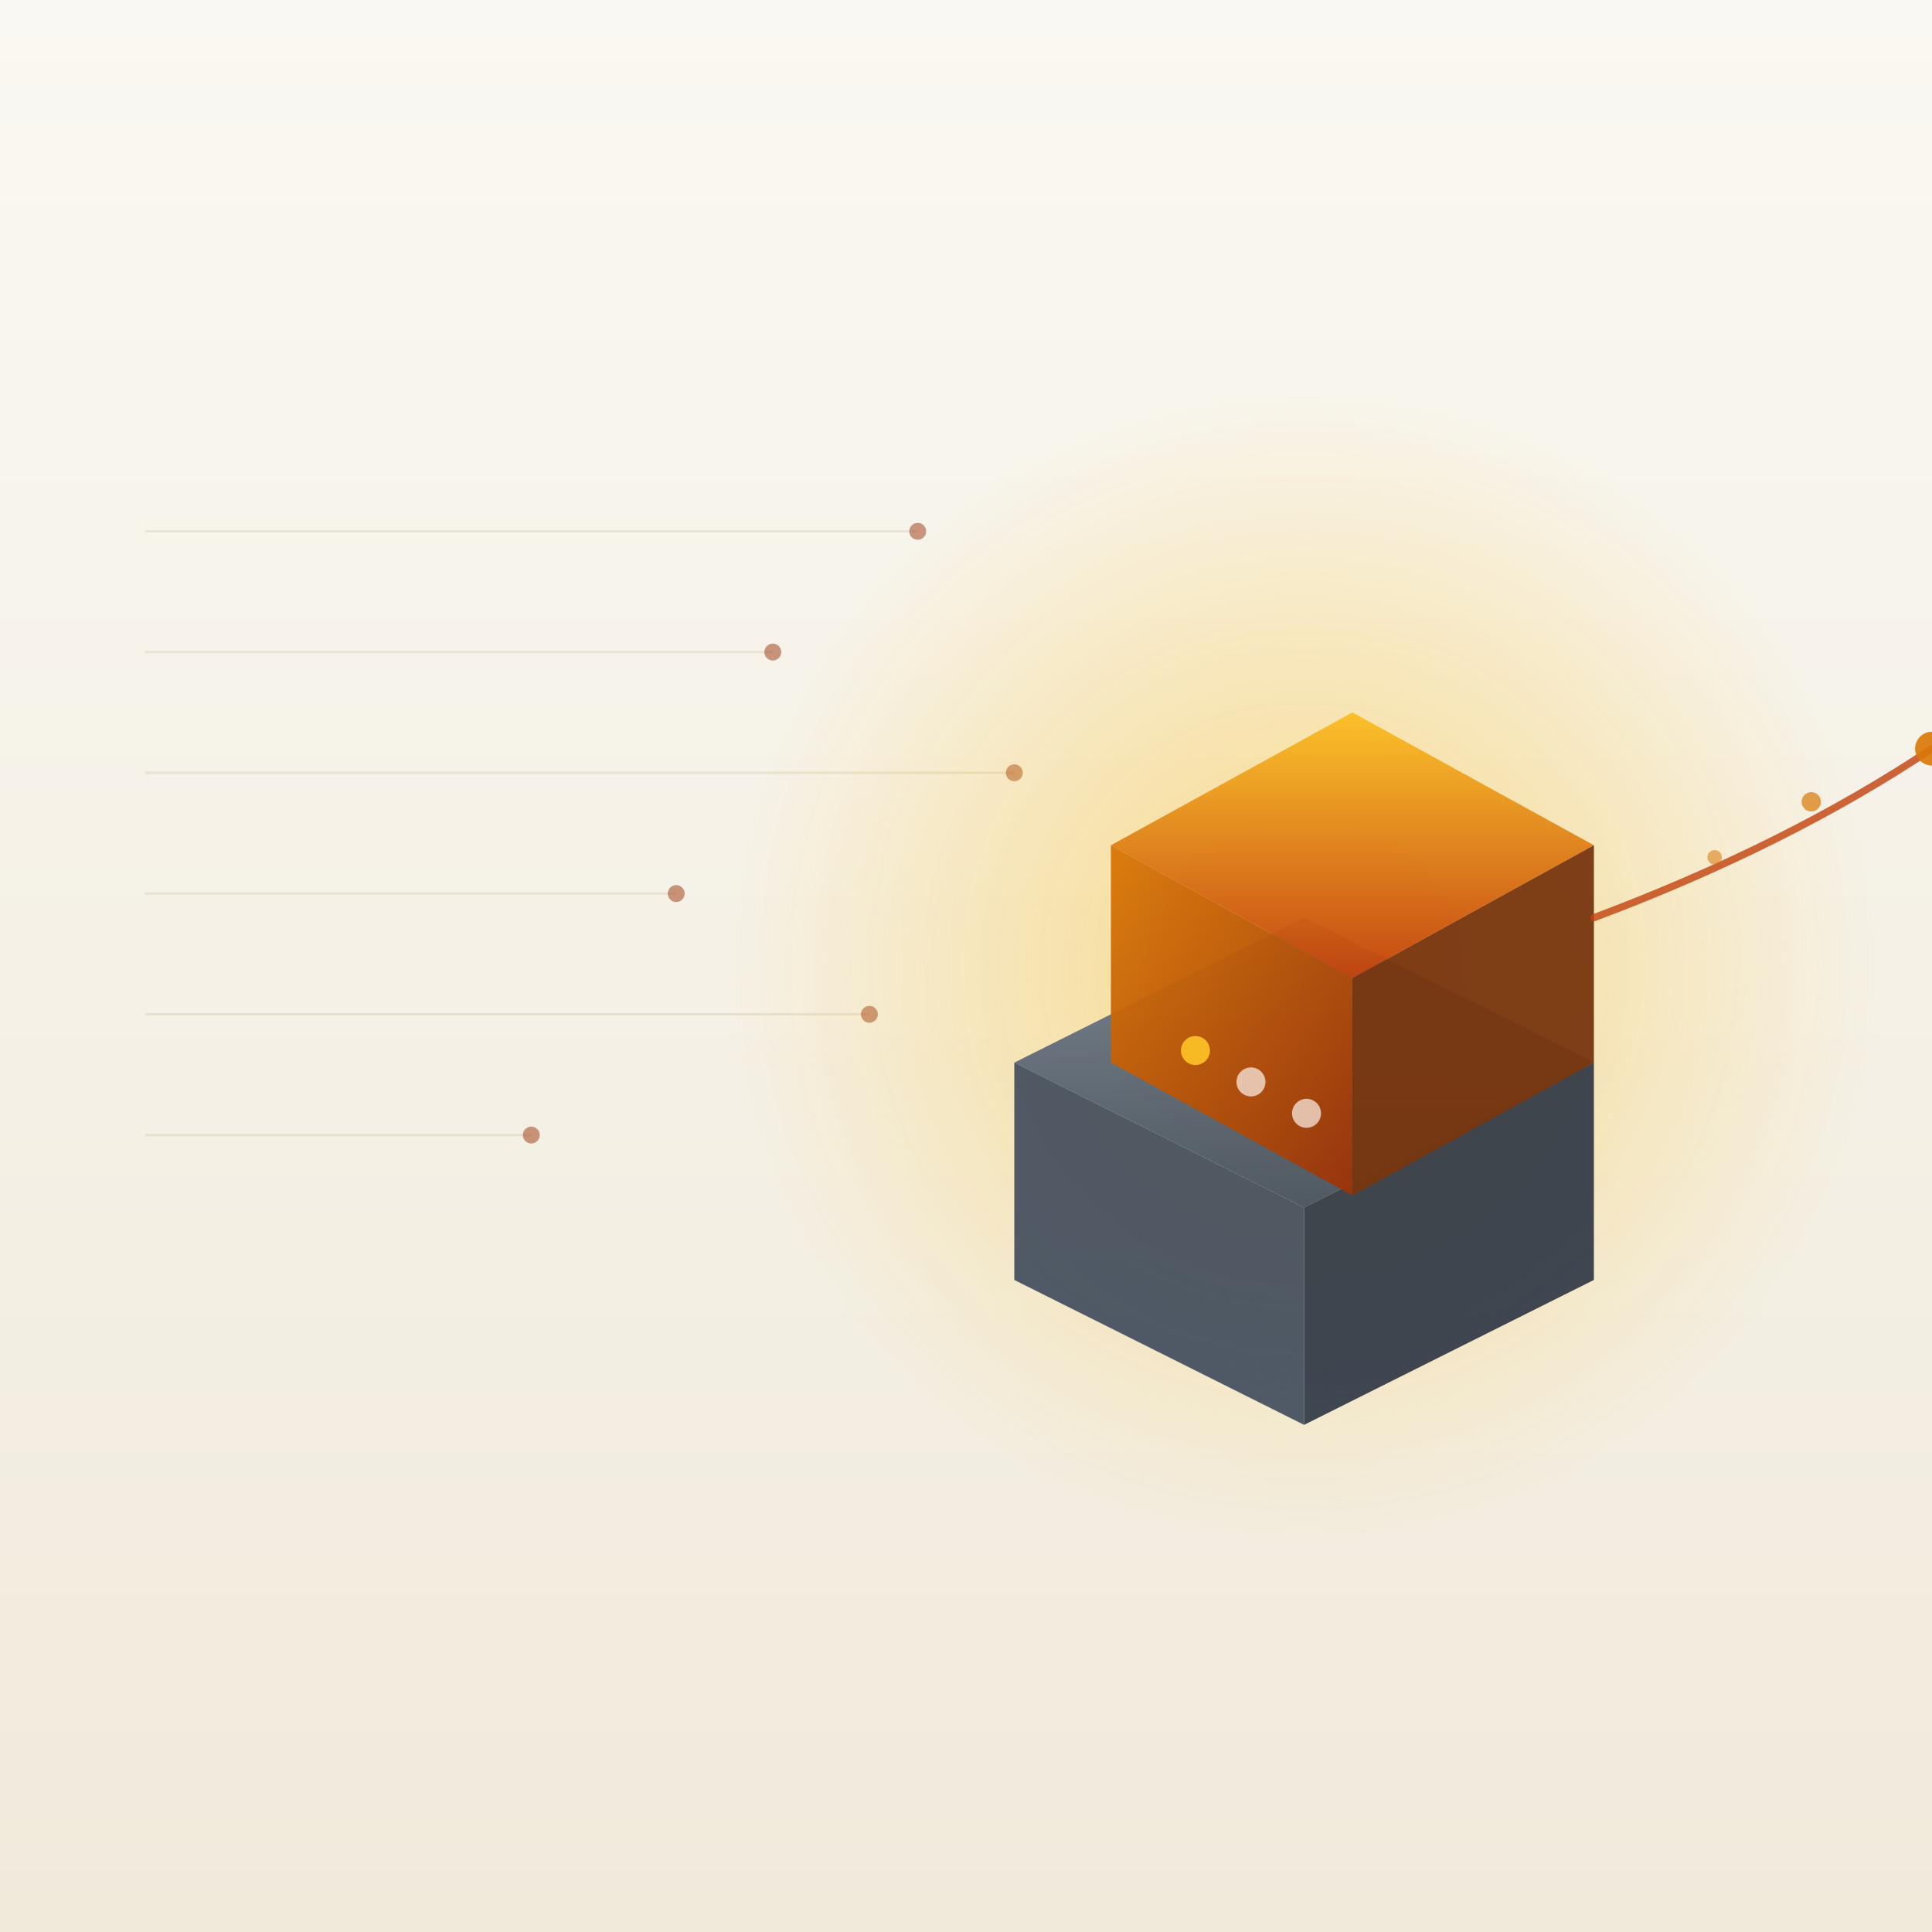
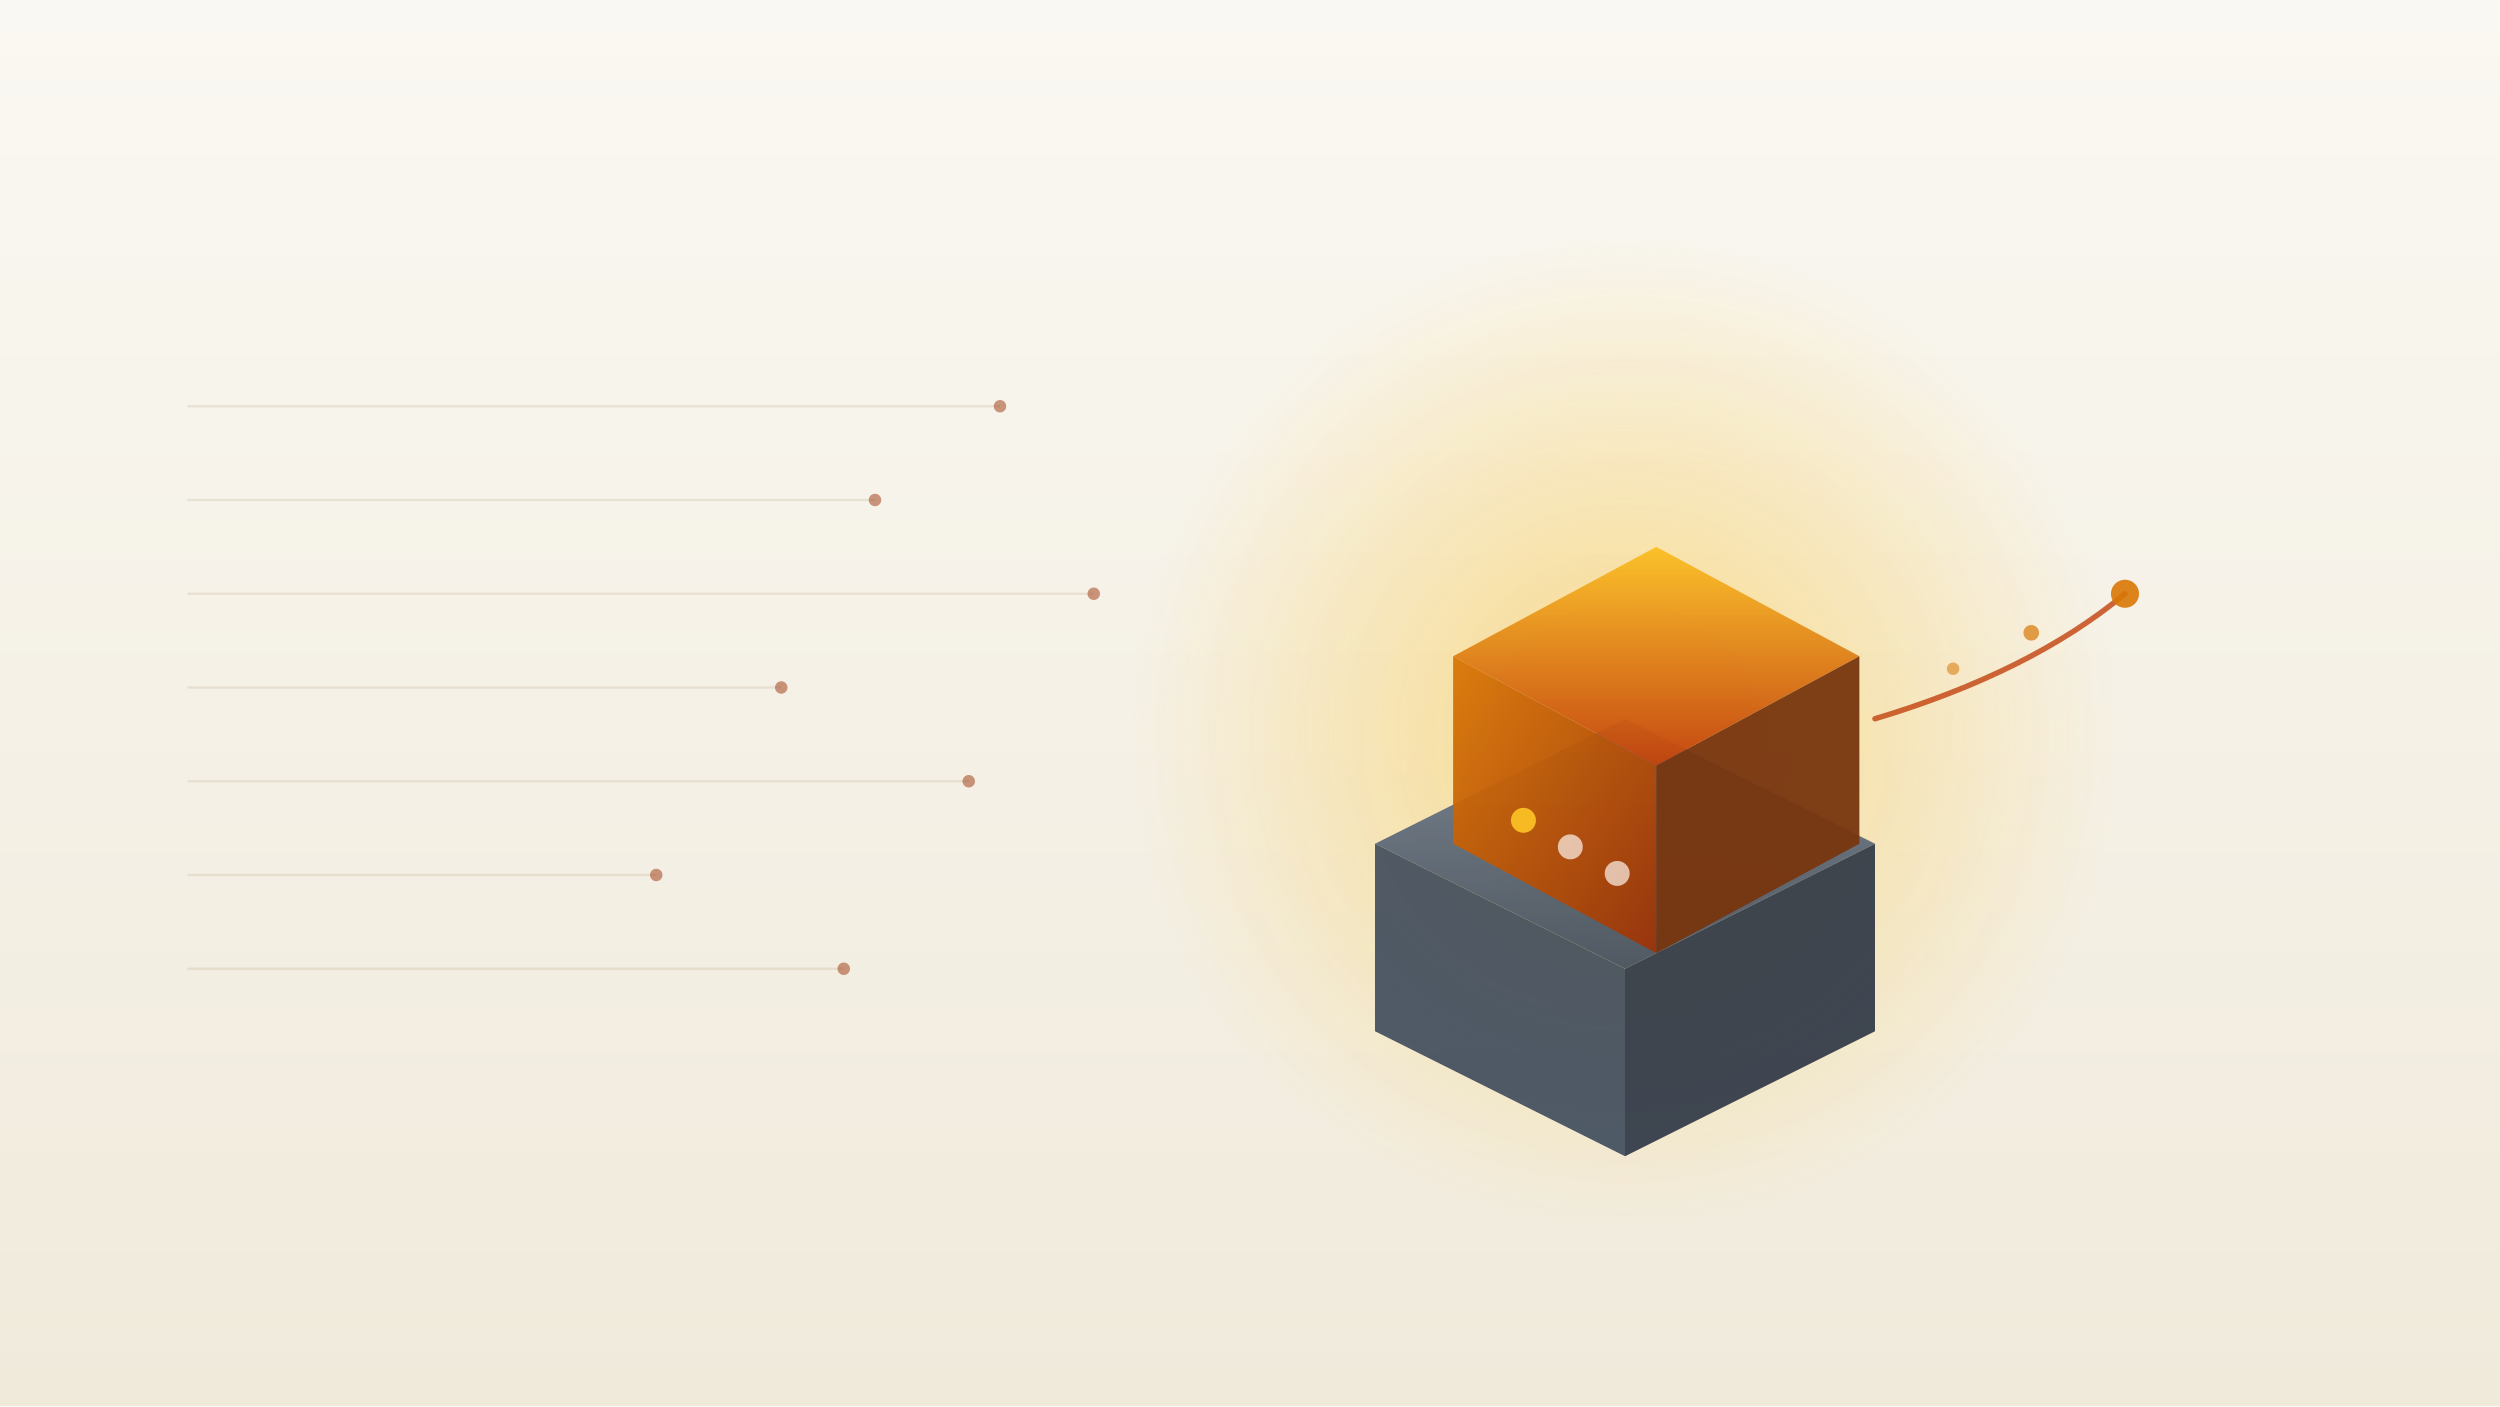
- <svg xmlns="http://www.w3.org/2000/svg" viewBox="0 0 800 800" preserveAspectRatio="xMidYMid slice">
+ <svg xmlns="http://www.w3.org/2000/svg" viewBox="0 0 1600 900" preserveAspectRatio="xMidYMid slice">
  <defs>
    <linearGradient id="bg" x1="0" y1="0" x2="0" y2="1">
      <stop offset="0" stop-color="#faf8f2" />
      <stop offset="1" stop-color="#f0eadb" />
    </linearGradient>
    <linearGradient id="rust" x1="0" y1="0" x2="1" y2="1">
      <stop offset="0" stop-color="#d97706" />
      <stop offset="1" stop-color="#9a3309" />
    </linearGradient>
    <linearGradient id="rustTop" x1="0" y1="0" x2="0" y2="1">
      <stop offset="0" stop-color="#fbbf24" />
      <stop offset="1" stop-color="#c2410c" />
    </linearGradient>
    <linearGradient id="slateTop" x1="0" y1="0" x2="0" y2="1">
      <stop offset="0" stop-color="#64748b" />
      <stop offset="1" stop-color="#334155" />
    </linearGradient>
    <radialGradient id="glow" cx="0.5" cy="0.5" r="0.5">
      <stop offset="0" stop-color="#fbbf24" stop-opacity="0.55" />
      <stop offset="1" stop-color="#fbbf24" stop-opacity="0" />
    </radialGradient>
  </defs>
-   <rect width="800" height="800" fill="url(#bg)" />
-   <g stroke="#c9bc9d" stroke-width="1" opacity="0.3">
-     <line x1="60" y1="220" x2="380" y2="220" />
-     <line x1="60" y1="270" x2="320" y2="270" />
-     <line x1="60" y1="320" x2="420" y2="320" />
-     <line x1="60" y1="370" x2="280" y2="370" />
-     <line x1="60" y1="420" x2="360" y2="420" />
-     <line x1="60" y1="470" x2="220" y2="470" />
+   <rect width="1600" height="900" fill="url(#bg)" />
+   <g stroke="#c9bc9d" stroke-width="1.5" opacity="0.32">
+     <line x1="120" y1="260" x2="640" y2="260" />
+     <line x1="120" y1="320" x2="560" y2="320" />
+     <line x1="120" y1="380" x2="700" y2="380" />
+     <line x1="120" y1="440" x2="500" y2="440" />
+     <line x1="120" y1="500" x2="620" y2="500" />
+     <line x1="120" y1="560" x2="420" y2="560" />
+     <line x1="120" y1="620" x2="540" y2="620" />
  </g>
  <g fill="#9a3309" opacity="0.5">
-     <circle cx="380" cy="220" r="3.5" />
-     <circle cx="320" cy="270" r="3.5" />
-     <circle cx="420" cy="320" r="3.5" />
-     <circle cx="280" cy="370" r="3.5" />
-     <circle cx="360" cy="420" r="3.5" />
-     <circle cx="220" cy="470" r="3.5" />
+     <circle cx="640" cy="260" r="4" />
+     <circle cx="560" cy="320" r="4" />
+     <circle cx="700" cy="380" r="4" />
+     <circle cx="500" cy="440" r="4" />
+     <circle cx="620" cy="500" r="4" />
+     <circle cx="420" cy="560" r="4" />
+     <circle cx="540" cy="620" r="4" />
  </g>
-   <g transform="translate(380 240)">
-     <circle cx="160" cy="160" r="240" fill="url(#glow)" opacity="0.9" />
+   <g transform="translate(820 280)">
+     <circle cx="220" cy="190" r="320" fill="url(#glow)" opacity="0.9" />
    <g opacity="0.85">
-       <polygon points="40,200 160,140 280,200 160,260" fill="url(#slateTop)" />
-       <polygon points="40,200 40,290 160,350 160,260" fill="#334155" />
-       <polygon points="280,200 280,290 160,350 160,260" fill="#1e293b" />
+       <polygon points="60,260 220,180 380,260 220,340" fill="url(#slateTop)" />
+       <polygon points="60,260 60,380 220,460 220,340" fill="#334155" />
+       <polygon points="380,260 380,380 220,460 220,340" fill="#1e293b" />
    </g>
    <g opacity="0.95">
-       <polygon points="80,110 180,55 280,110 180,165" fill="url(#rustTop)" />
-       <polygon points="80,110 80,200 180,255 180,165" fill="url(#rust)" />
-       <polygon points="280,110 280,200 180,255 180,165" fill="#78350f" />
+       <polygon points="110,140 240,70 370,140 240,210" fill="url(#rustTop)" />
+       <polygon points="110,140 110,260 240,330 240,210" fill="url(#rust)" />
+       <polygon points="370,140 370,260 240,330 240,210" fill="#78350f" />
    </g>
-     <circle cx="115" cy="195" r="6" fill="#fbbf24" opacity="0.95" />
-     <circle cx="138" cy="208" r="6" fill="#fef3ec" opacity="0.7" />
-     <circle cx="161" cy="221" r="6" fill="#fef3ec" opacity="0.7" />
-     <g opacity="0.8" fill="none" stroke="#c2410c" stroke-width="3" stroke-linecap="round">
-       <path d="M 280 140 Q 360 110 420 70" />
+     <circle cx="155" cy="245" r="8" fill="#fbbf24" opacity="0.95" />
+     <circle cx="185" cy="262" r="8" fill="#fef3ec" opacity="0.7" />
+     <circle cx="215" cy="279" r="8" fill="#fef3ec" opacity="0.7" />
+     <g opacity="0.8" fill="none" stroke="#c2410c" stroke-width="3.5" stroke-linecap="round">
+       <path d="M 380 180 Q 480 150 540 100" />
    </g>
-     <circle cx="420" cy="70" r="7" fill="#d97706" opacity="0.9" />
-     <circle cx="370" cy="92" r="4" fill="#d97706" opacity="0.7" />
-     <circle cx="330" cy="115" r="3" fill="#d97706" opacity="0.55" />
+     <circle cx="540" cy="100" r="9" fill="#d97706" opacity="0.9" />
+     <circle cx="480" cy="125" r="5" fill="#d97706" opacity="0.7" />
+     <circle cx="430" cy="148" r="4" fill="#d97706" opacity="0.55" />
  </g>
</svg>
